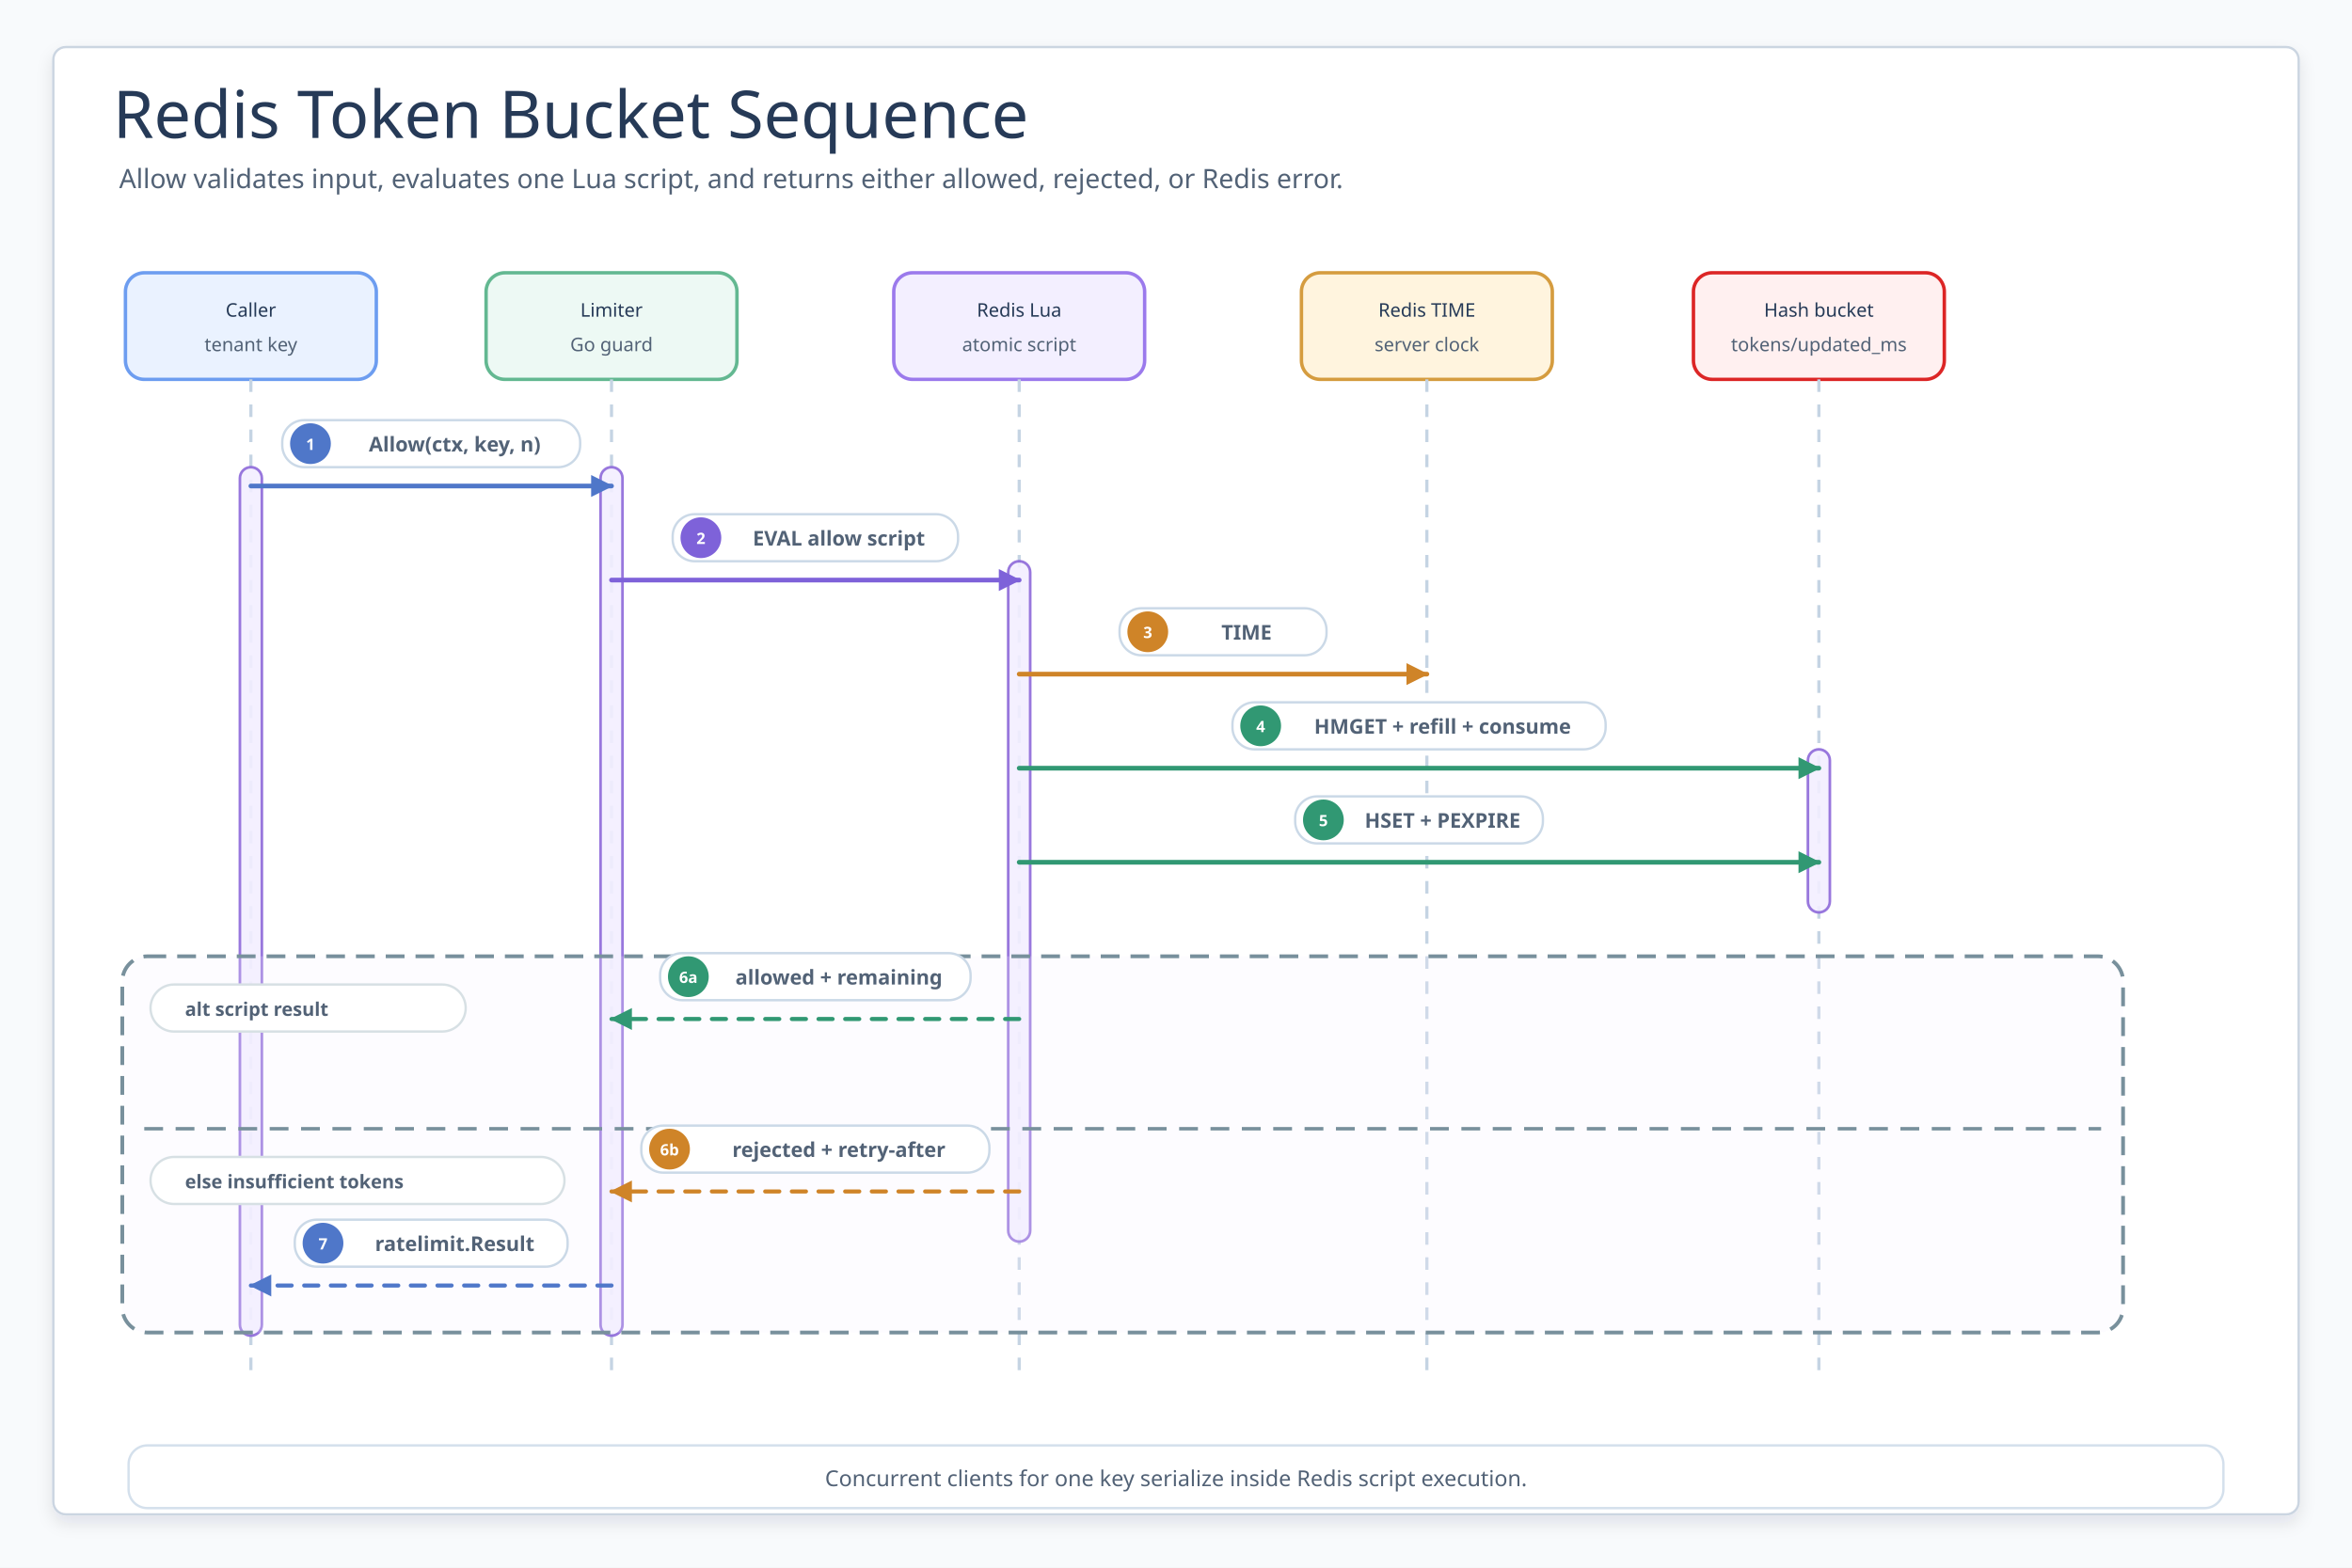
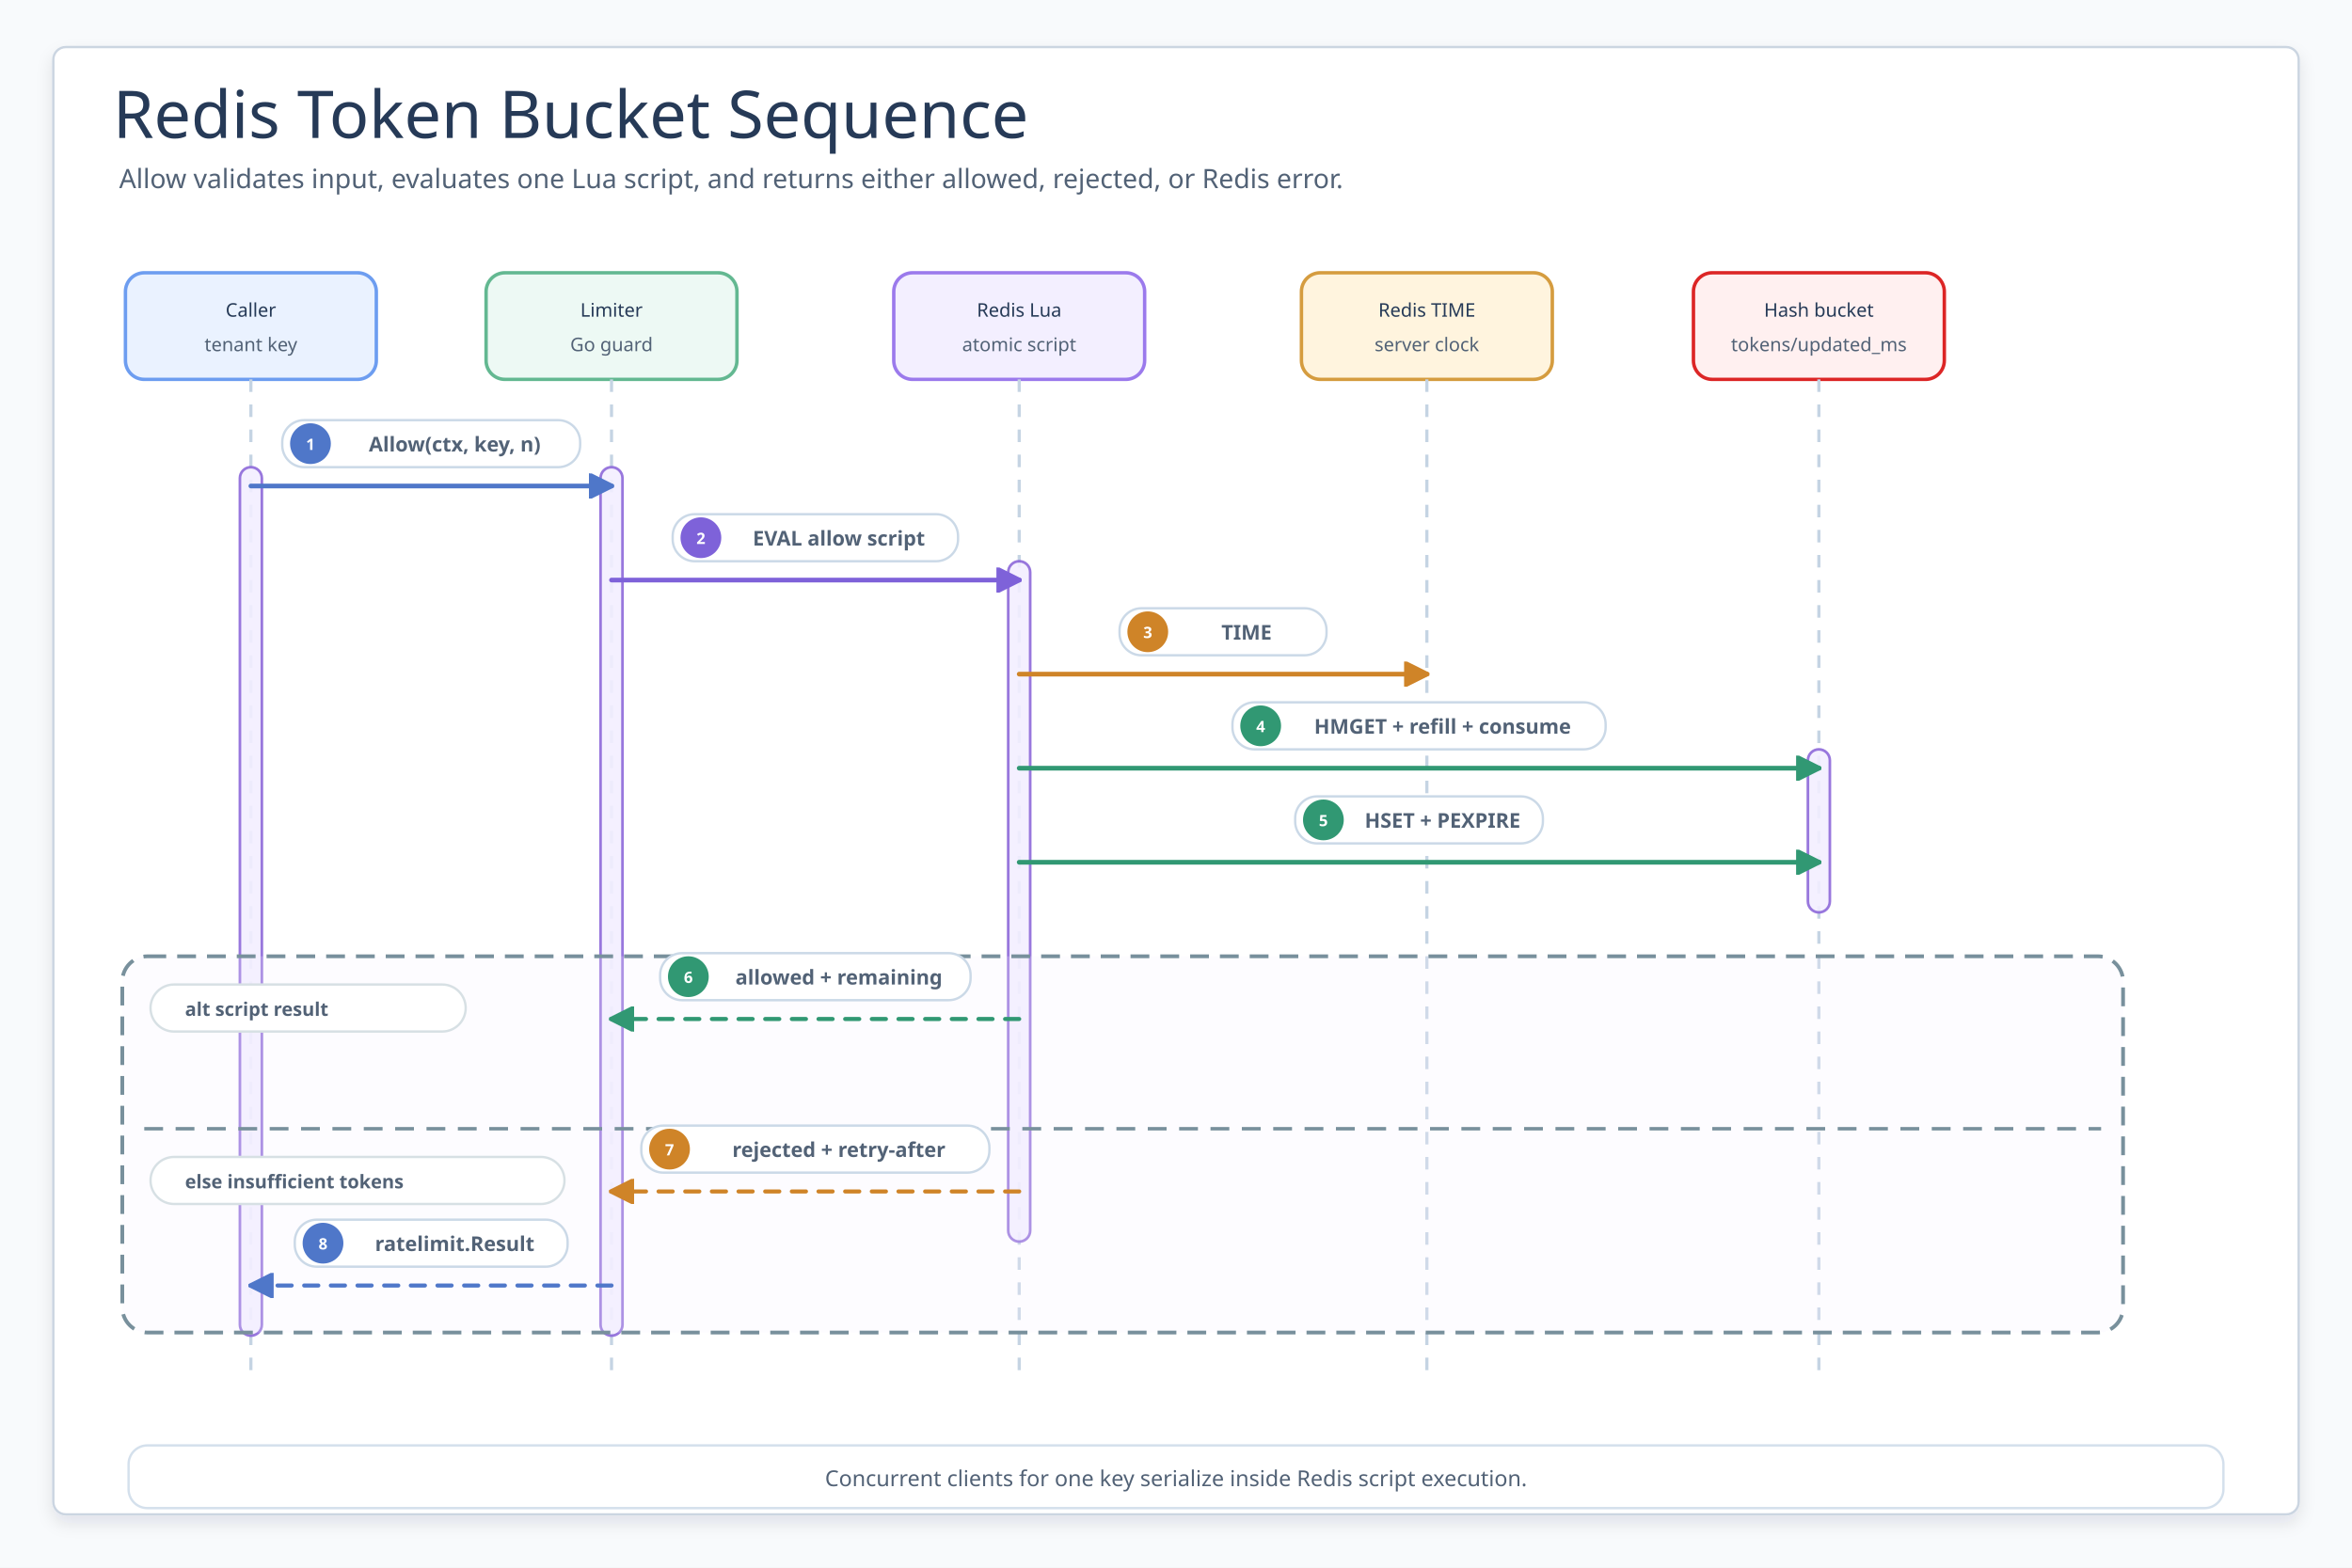
<svg xmlns="http://www.w3.org/2000/svg" width="1500" height="1000" viewBox="0 0 1500 1000" role="img" aria-labelledby="title desc">
  <defs>
    <filter id="softShadow" x="-8%" y="-10%" width="116%" height="124%">
      <feDropShadow dx="0" dy="5" stdDeviation="5" flood-color="#0F172A" flood-opacity="0.10" />
    </filter>
-     <marker id="arrow-blue" markerWidth="14" markerHeight="14" refX="13" refY="7" orient="auto" markerUnits="userSpaceOnUse">
-       <path d="M 0 0 L 14 7 L 0 14 Z" fill="#4f77c9" />
+     <marker id="arrow-blue" markerWidth="16" markerHeight="16" viewBox="0 0 10 10" refX="9" refY="5" orient="auto" markerUnits="userSpaceOnUse">
+       <path d="M 0 0 L 10 5 L 0 10 Z" fill="#4f77c9" stroke="#4f77c9" />
    </marker>
-     <marker id="arrow-green" markerWidth="14" markerHeight="14" refX="13" refY="7" orient="auto" markerUnits="userSpaceOnUse">
-       <path d="M 0 0 L 14 7 L 0 14 Z" fill="#319873" />
+     <marker id="arrow-green" markerWidth="16" markerHeight="16" viewBox="0 0 10 10" refX="9" refY="5" orient="auto" markerUnits="userSpaceOnUse">
+       <path d="M 0 0 L 10 5 L 0 10 Z" fill="#319873" stroke="#319873" />
    </marker>
-     <marker id="arrow-amber" markerWidth="14" markerHeight="14" refX="13" refY="7" orient="auto" markerUnits="userSpaceOnUse">
-       <path d="M 0 0 L 14 7 L 0 14 Z" fill="#cf8428" />
+     <marker id="arrow-amber" markerWidth="16" markerHeight="16" viewBox="0 0 10 10" refX="9" refY="5" orient="auto" markerUnits="userSpaceOnUse">
+       <path d="M 0 0 L 10 5 L 0 10 Z" fill="#cf8428" stroke="#cf8428" />
    </marker>
-     <marker id="arrow-red" markerWidth="14" markerHeight="14" refX="13" refY="7" orient="auto" markerUnits="userSpaceOnUse">
-       <path d="M 0 0 L 14 7 L 0 14 Z" fill="#c85d73" />
+     <marker id="arrow-red" markerWidth="16" markerHeight="16" viewBox="0 0 10 10" refX="9" refY="5" orient="auto" markerUnits="userSpaceOnUse">
+       <path d="M 0 0 L 10 5 L 0 10 Z" fill="#c85d73" stroke="#c85d73" />
    </marker>
-     <marker id="arrow-purple" markerWidth="14" markerHeight="14" refX="13" refY="7" orient="auto" markerUnits="userSpaceOnUse">
-       <path d="M 0 0 L 14 7 L 0 14 Z" fill="#7e62d9" />
+     <marker id="arrow-purple" markerWidth="16" markerHeight="16" viewBox="0 0 10 10" refX="9" refY="5" orient="auto" markerUnits="userSpaceOnUse">
+       <path d="M 0 0 L 10 5 L 0 10 Z" fill="#7e62d9" stroke="#7e62d9" />
    </marker>
-     <marker id="arrow-teal" markerWidth="14" markerHeight="14" refX="13" refY="7" orient="auto" markerUnits="userSpaceOnUse">
-       <path d="M 0 0 L 14 7 L 0 14 Z" fill="#3f7d9c" />
+     <marker id="arrow-teal" markerWidth="16" markerHeight="16" viewBox="0 0 10 10" refX="9" refY="5" orient="auto" markerUnits="userSpaceOnUse">
+       <path d="M 0 0 L 10 5 L 0 10 Z" fill="#3f7d9c" stroke="#3f7d9c" />
    </marker>
-     <marker id="arrow-gray" markerWidth="14" markerHeight="14" refX="13" refY="7" orient="auto" markerUnits="userSpaceOnUse">
-       <path d="M 0 0 L 14 7 L 0 14 Z" fill="#64748b" />
+     <marker id="arrow-gray" markerWidth="16" markerHeight="16" viewBox="0 0 10 10" refX="9" refY="5" orient="auto" markerUnits="userSpaceOnUse">
+       <path d="M 0 0 L 10 5 L 0 10 Z" fill="#64748b" stroke="#64748b" />
    </marker>
    <style>
      .canvas { fill: #f8fafc; }
      .frame { fill: #ffffff; stroke: #cbd5e1; stroke-width: 1.5; filter: url(#softShadow); }
      .title, .part-title, .card-title, .panel-title { font-family: "Architects Daughter"; fill: #263a57; }
      .title { font-size: 42px; }
      .subtitle, .body, .small, .msg, .region, .footer { font-family: "Comic Mono"; fill: #526276; }
      .subtitle { font-size: 17px; }
      .panel-title { font-size: 24px; }
      .card-title { font-size: 22px; }
      .body { font-size: 14px; }
      .small { font-size: 12px; }
      .msg { font-size: 13px; font-weight: 700; }
      .region { font-size: 12px; font-weight: 700; }
      .footer { font-size: 14px; }
      .panel { stroke: #d0deeb; stroke-width: 1.8; rx: 8; filter: url(#softShadow); }
      .card { stroke-width: 1.8; rx: 8; filter: url(#softShadow); }
      .card-divider { stroke-width: 1.1; opacity: .45; }
      .participant { stroke-width: 2.2; rx: 12; }
      .lifeline { stroke: #c5d4e3; stroke-width: 2; stroke-dasharray: 8 8; }
      .activation { fill: #f3eeff; stroke: #8a65d8; stroke-width: 1.7; rx: 7; opacity: .88; }
      .route { fill: none; stroke-width: 3; stroke-linecap: round; stroke-linejoin: round; }
      .return { fill: none; stroke-width: 2.6; stroke-linecap: round; stroke-linejoin: round; stroke-dasharray: 9 8; }
      .alt { fill: #f7f2ff; fill-opacity: .22; stroke: #78909c; stroke-width: 2.4; stroke-dasharray: 12 7; rx: 16; }
      .alt-label { fill: #ffffff; stroke: #d7e0e4; stroke-width: 1.5; rx: 15; }
      .else-line { stroke: #78909c; stroke-width: 2.2; stroke-dasharray: 12 8; }
      .pill { fill: #ffffff; stroke: #cbd9e7; stroke-width: 1.5; rx: 14; }
      .badge { stroke-width: 1.6; }
      .badge-text { font-family: "Comic Mono"; font-size: 10px; font-weight: 700; fill: #ffffff; }
      .legend { fill: #ffffff; stroke: #d4e0ec; stroke-width: 1.5; rx: 12; }
    </style>
  </defs>
  <rect class="canvas" width="1500" height="1000" />
  <rect class="frame" x="34" y="30" width="1432" height="936" rx="8" />
  <text class="title" x="72" y="88">Redis Token Bucket Sequence</text>
  <text class="subtitle" x="76" y="120">Allow validates input, evaluates one Lua script, and returns either allowed, rejected, or Redis error.</text>
  <rect class="participant" x="80" y="174" width="160" height="68" fill="#eaf2ff" stroke="#6d9df0" />
-   <text class="part-title" x="160" y="202" text-anchor="middle">Caller</text>
+   <text class="part-title participant-title" x="160" y="202" text-anchor="middle">Caller</text>
  <text class="small" x="160" y="224" text-anchor="middle">tenant key</text>
  <line class="lifeline" x1="160" y1="242" x2="160" y2="874" />
  <rect class="participant" x="310" y="174" width="160" height="68" fill="#edf9f4" stroke="#63b891" />
-   <text class="part-title" x="390" y="202" text-anchor="middle">Limiter</text>
+   <text class="part-title participant-title" x="390" y="202" text-anchor="middle">Limiter</text>
  <text class="small" x="390" y="224" text-anchor="middle">Go guard</text>
  <line class="lifeline" x1="390" y1="242" x2="390" y2="874" />
  <rect class="participant" x="570" y="174" width="160" height="68" fill="#f3efff" stroke="#9b7aec" />
-   <text class="part-title" x="650" y="202" text-anchor="middle">Redis Lua</text>
+   <text class="part-title participant-title" x="650" y="202" text-anchor="middle">Redis Lua</text>
  <text class="small" x="650" y="224" text-anchor="middle">atomic script</text>
  <line class="lifeline" x1="650" y1="242" x2="650" y2="874" />
  <rect class="participant" x="830" y="174" width="160" height="68" fill="#fff4de" stroke="#d59c3f" />
-   <text class="part-title" x="910" y="202" text-anchor="middle">Redis TIME</text>
+   <text class="part-title participant-title" x="910" y="202" text-anchor="middle">Redis TIME</text>
  <text class="small" x="910" y="224" text-anchor="middle">server clock</text>
  <line class="lifeline" x1="910" y1="242" x2="910" y2="874" />
  <rect class="participant" x="1080" y="174" width="160" height="68" fill="#fff0f0" stroke="#dc2626" />
-   <text class="part-title" x="1160" y="202" text-anchor="middle">Hash bucket</text>
+   <text class="part-title participant-title" x="1160" y="202" text-anchor="middle">Hash bucket</text>
  <text class="small" x="1160" y="224" text-anchor="middle">tokens/updated_ms</text>
  <line class="lifeline" x1="1160" y1="242" x2="1160" y2="874" />
  <rect class="activation" x="153" y="298" width="14" height="554" rx="7" />
  <rect class="activation" x="383" y="298" width="14" height="554" rx="7" />
  <rect class="activation" x="643" y="358" width="14" height="434" rx="7" />
  <rect class="activation" x="1153" y="478" width="14" height="104" rx="7" />
  <rect class="alt" x="78" y="610" width="1276" height="240" rx="16" />
  <rect class="alt-label" x="96" y="628" width="201" height="30" rx="15" />
  <text class="region" x="118" y="648">alt script result</text>
  <line class="else-line" x1="92" y1="720" x2="1340" y2="720" />
  <rect class="alt-label" x="96" y="738" width="264" height="30" rx="15" />
  <text class="region" x="118" y="758">else insufficient tokens</text>
  <path class="route" d="M160 310 L390 310" stroke="#4f77c9" marker-end="url(#arrow-blue)" />
  <rect class="pill" x="180" y="268" width="190" height="30" rx="15" />
  <circle class="badge" cx="198" cy="283" r="13" fill="#4f77c9" />
-   <text class="badge-text" x="198" y="287" text-anchor="middle">1</text>
+   <text class="badge-text badgeText" x="198" y="287" text-anchor="middle">1</text>
  <text class="msg" x="290" y="288" text-anchor="middle" fill="#4f77c9">Allow(ctx, key, n)</text>
  <path class="route" d="M390 370 L650 370" stroke="#7e62d9" marker-end="url(#arrow-purple)" />
  <rect class="pill" x="429" y="328" width="182" height="30" rx="15" />
  <circle class="badge" cx="447" cy="343" r="13" fill="#7e62d9" />
-   <text class="badge-text" x="447" y="347" text-anchor="middle">2</text>
+   <text class="badge-text badgeText" x="447" y="347" text-anchor="middle">2</text>
  <text class="msg" x="535" y="348" text-anchor="middle" fill="#7e62d9">EVAL allow script</text>
  <path class="route" d="M650 430 L910 430" stroke="#cf8428" marker-end="url(#arrow-amber)" />
  <rect class="pill" x="714" y="388" width="132" height="30" rx="15" />
  <circle class="badge" cx="732" cy="403" r="13" fill="#cf8428" />
-   <text class="badge-text" x="732" y="407" text-anchor="middle">3</text>
+   <text class="badge-text badgeText" x="732" y="407" text-anchor="middle">3</text>
  <text class="msg" x="795" y="408" text-anchor="middle" fill="#cf8428">TIME</text>
  <path class="route" d="M650 490 L1160 490" stroke="#319873" marker-end="url(#arrow-green)" />
  <rect class="pill" x="786" y="448" width="238" height="30" rx="15" />
  <circle class="badge" cx="804" cy="463" r="13" fill="#319873" />
-   <text class="badge-text" x="804" y="467" text-anchor="middle">4</text>
+   <text class="badge-text badgeText" x="804" y="467" text-anchor="middle">4</text>
  <text class="msg" x="920" y="468" text-anchor="middle" fill="#319873">HMGET + refill + consume</text>
  <path class="route" d="M650 550 L1160 550" stroke="#319873" marker-end="url(#arrow-green)" />
  <rect class="pill" x="826" y="508" width="158" height="30" rx="15" />
  <circle class="badge" cx="844" cy="523" r="13" fill="#319873" />
-   <text class="badge-text" x="844" y="527" text-anchor="middle">5</text>
+   <text class="badge-text badgeText" x="844" y="527" text-anchor="middle">5</text>
  <text class="msg" x="920" y="528" text-anchor="middle" fill="#319873">HSET + PEXPIRE</text>
  <path class="return" d="M650 650 L390 650" stroke="#319873" marker-end="url(#arrow-green)" />
  <rect class="pill" x="421" y="608" width="198" height="30" rx="15" />
  <circle class="badge" cx="439" cy="623" r="13" fill="#319873" />
-   <text class="badge-text" x="439" y="627" text-anchor="middle">6a</text>
+   <text class="badge-text badgeText" x="439" y="627" text-anchor="middle">6</text>
  <text class="msg" x="535" y="628" text-anchor="middle" fill="#319873">allowed + remaining</text>
  <path class="return" d="M650 760 L390 760" stroke="#cf8428" marker-end="url(#arrow-amber)" />
  <rect class="pill" x="409" y="718" width="222" height="30" rx="15" />
  <circle class="badge" cx="427" cy="733" r="13" fill="#cf8428" />
-   <text class="badge-text" x="427" y="737" text-anchor="middle">6b</text>
+   <text class="badge-text badgeText" x="427" y="737" text-anchor="middle">7</text>
  <text class="msg" x="535" y="738" text-anchor="middle" fill="#cf8428">rejected + retry-after</text>
  <path class="return" d="M390 820 L160 820" stroke="#4f77c9" marker-end="url(#arrow-blue)" />
  <rect class="pill" x="188" y="778" width="174" height="30" rx="15" />
  <circle class="badge" cx="206" cy="793" r="13" fill="#4f77c9" />
-   <text class="badge-text" x="206" y="797" text-anchor="middle">7</text>
+   <text class="badge-text badgeText" x="206" y="797" text-anchor="middle">8</text>
  <text class="msg" x="290" y="798" text-anchor="middle" fill="#4f77c9">ratelimit.Result</text>
  <rect class="legend" x="82" y="922" width="1336" height="40" rx="8" />
  <text class="footer" x="750" y="948" text-anchor="middle">Concurrent clients for one key serialize inside Redis script execution.</text>
</svg>
